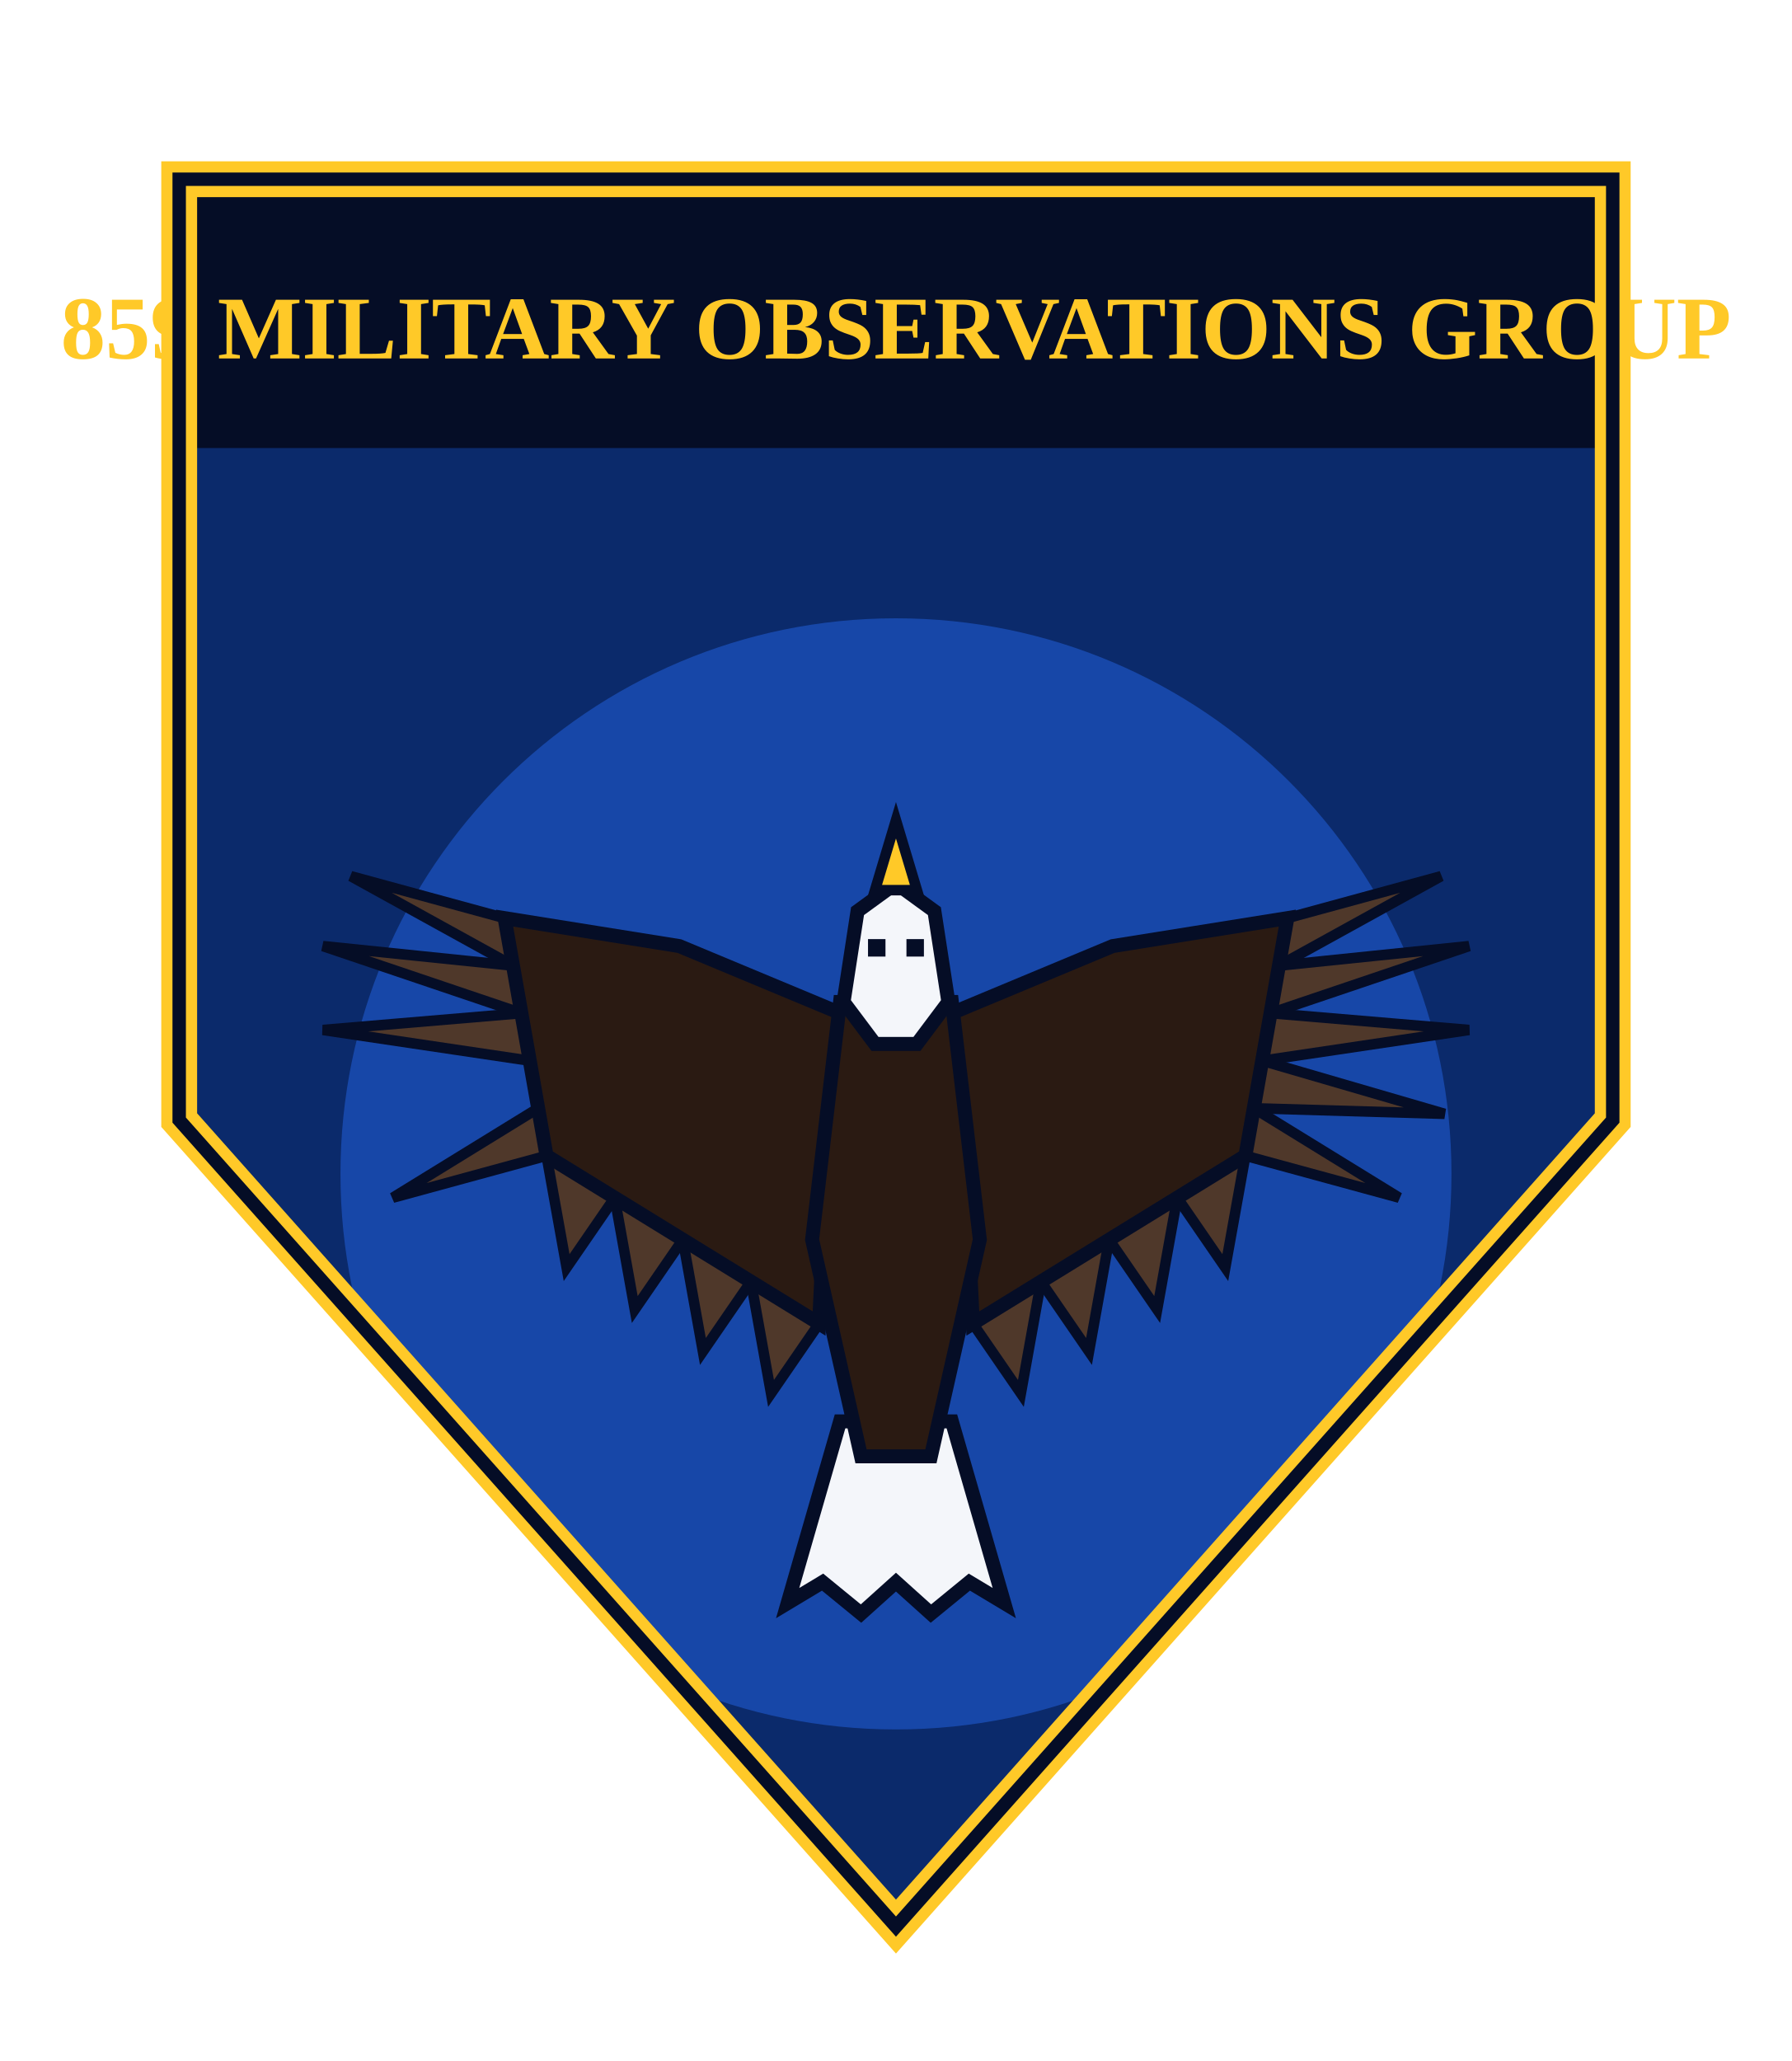
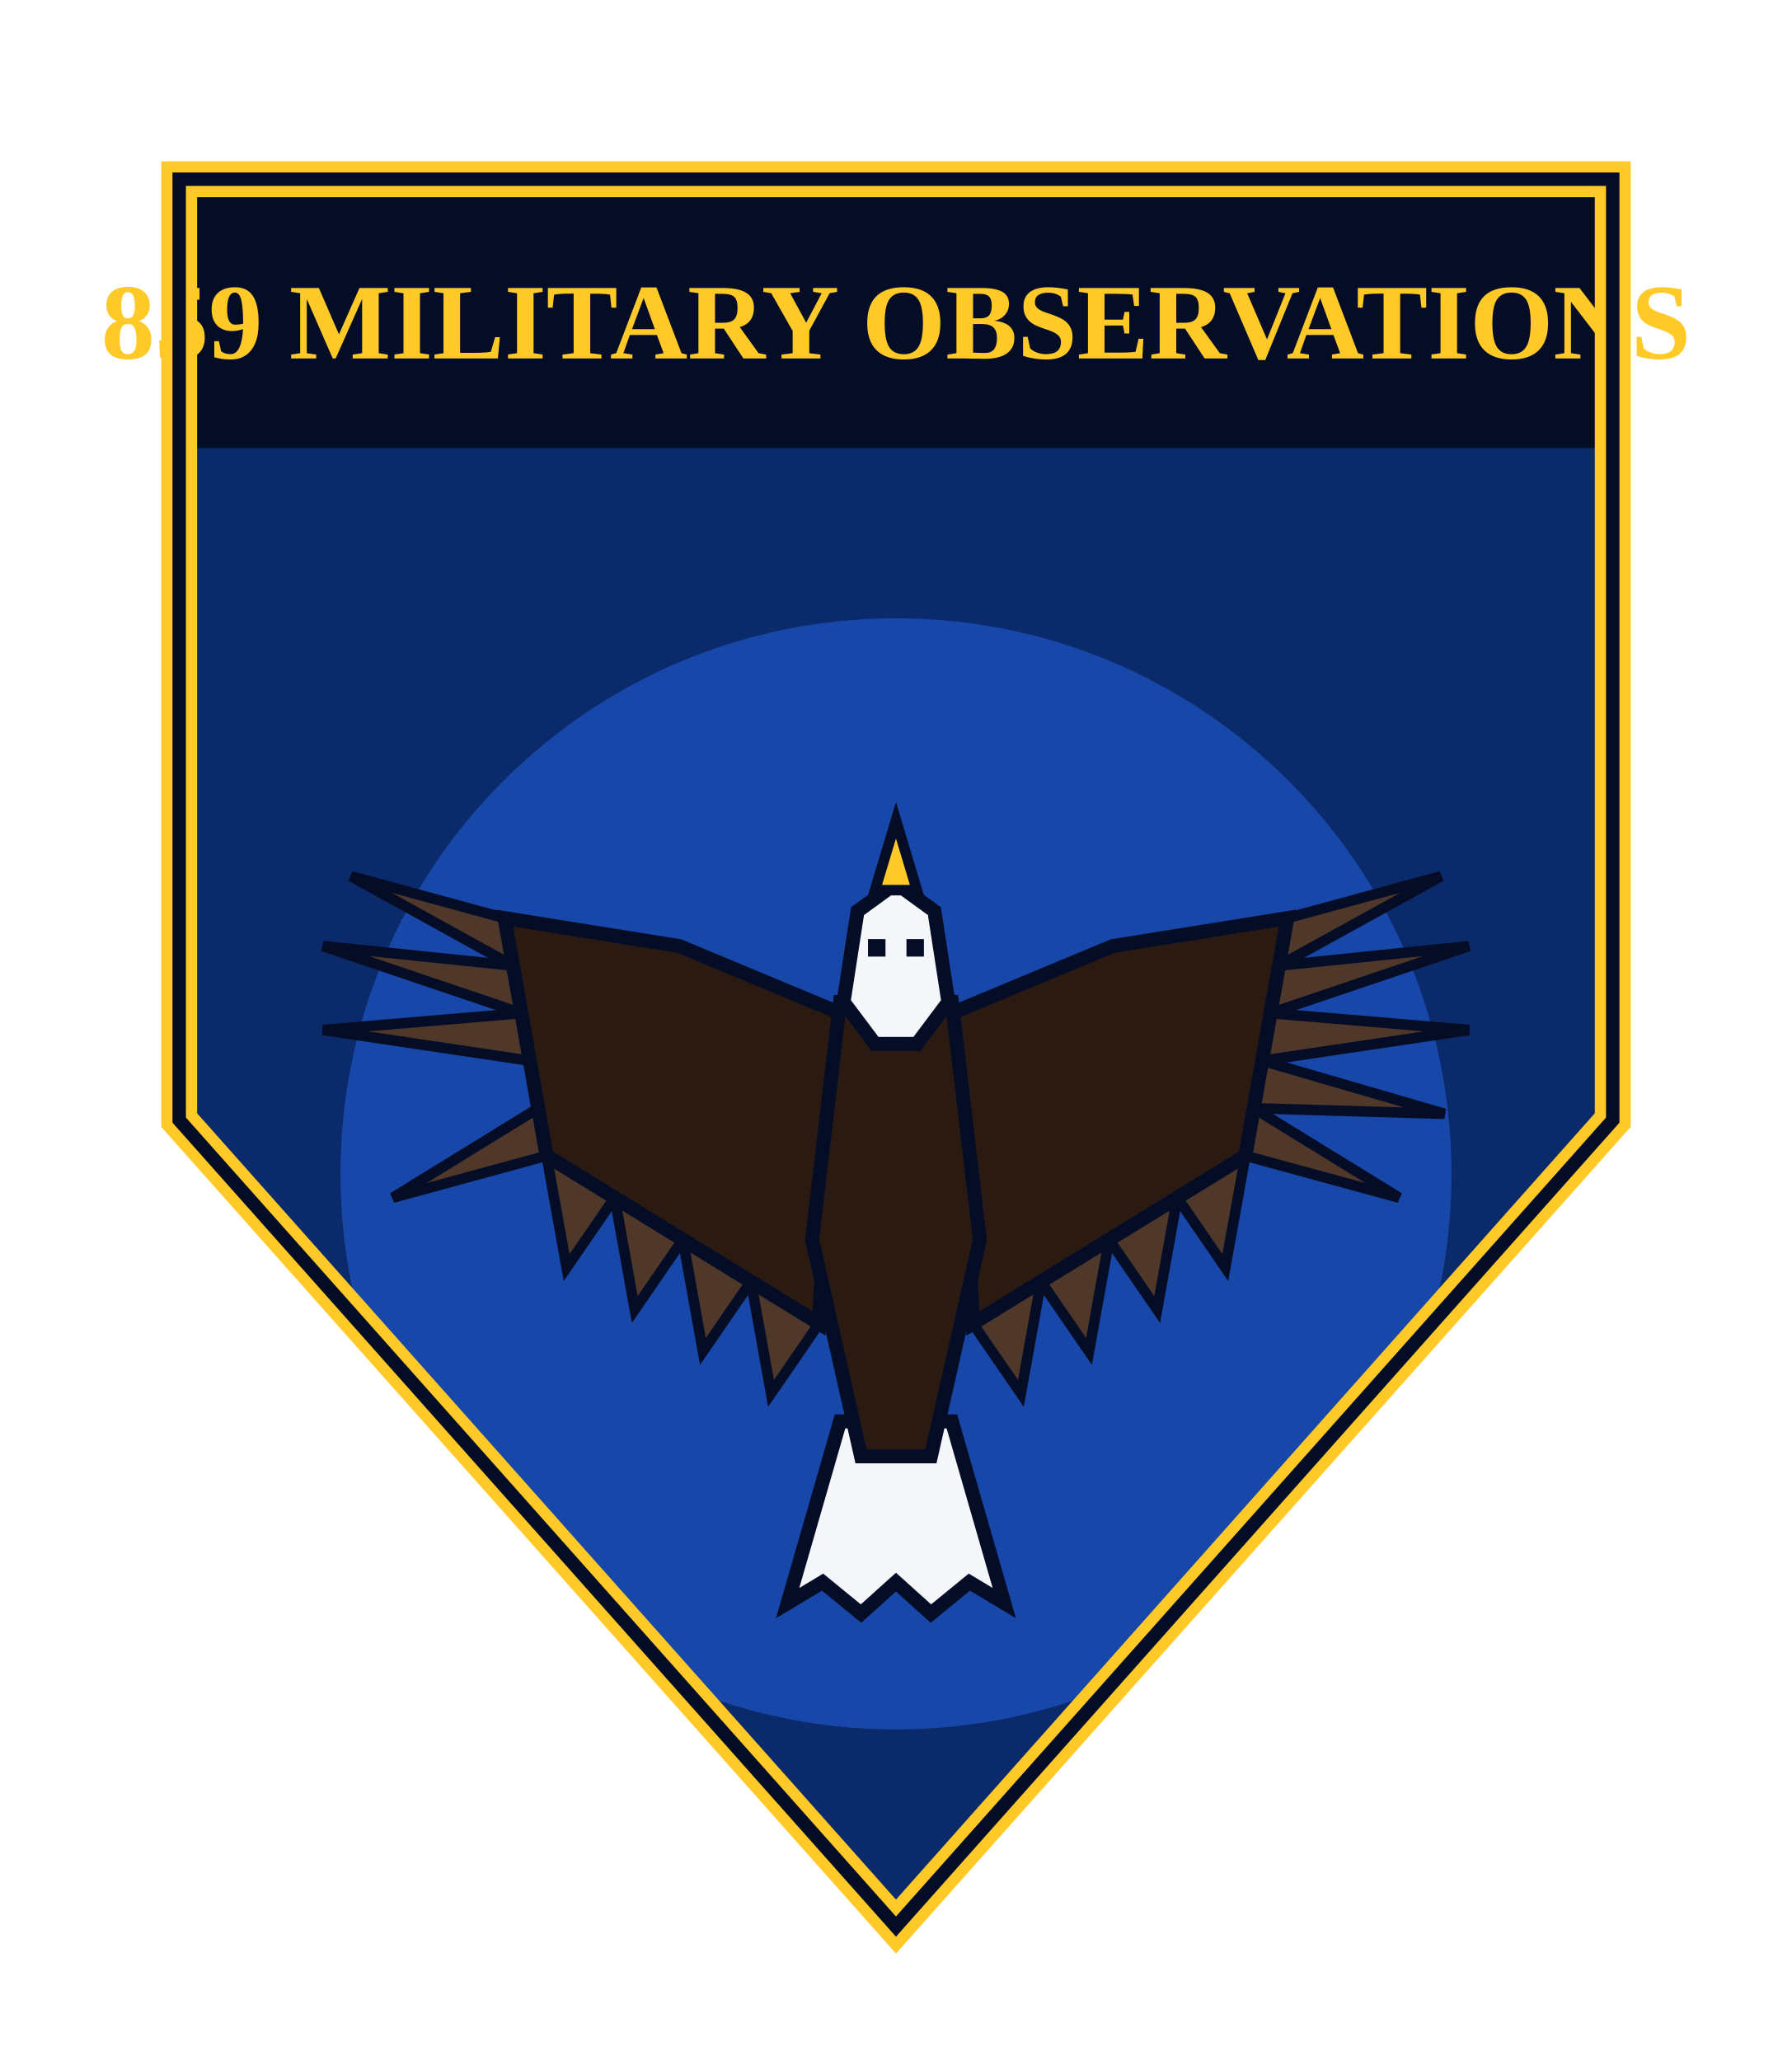
- <svg xmlns="http://www.w3.org/2000/svg" viewBox="0 0 400 460" width="400" height="460" role="img" aria-label="859 Military Observations Group emblem">
+ <svg xmlns="http://www.w3.org/2000/svg" viewBox="0 0 400 460" width="400" height="460" role="img" aria-label="859 Military Observations emblem">
  <defs>
    <clipPath id="sh">
      <path d="M 40,40 L 360,40 L 360,250 L 200,430 L 40,250 Z" />
    </clipPath>
  </defs>
  <path d="M 40,40 L 360,40 L 360,250 L 200,430 L 40,250 Z" fill="#0b2a6b" />
  <g clip-path="url(#sh)">
    <circle cx="200" cy="262" r="124" fill="#1747a8" />
    <g transform="translate(200,272) scale(.78) translate(-200,-262)">
      <path d="M 184,320 L 216,320 L 231,372 L 221,366 L 210,375 L 200,366 L 190,375 L 179,366 L 169,372 Z" fill="#F4F6FA" stroke="#050d26" stroke-width="4" stroke-linejoin="miter" />
      <g transform="translate(400,0) scale(-1,1)">
        <path d="M 312.0,176.0 L 309.6,189.6 L 356,164 Z" fill="#4f382a" stroke="#050d26" stroke-width="3" stroke-linejoin="miter" />
        <path d="M 309.6,189.6 L 307.2,203.2 L 364,184 Z" fill="#4f382a" stroke="#050d26" stroke-width="3" stroke-linejoin="miter" />
        <path d="M 307.2,203.2 L 304.8,216.8 L 364,208 Z" fill="#4f382a" stroke="#050d26" stroke-width="3" stroke-linejoin="miter" />
        <path d="M 302.4,230.4 L 300.0,244.0 L 344,256 Z" fill="#4f382a" stroke="#050d26" stroke-width="3" stroke-linejoin="miter" />
        <path d="M 300.0,244.0 L 280.5,256.0 L 294.25,276.0 Z" fill="#4f382a" stroke="#050d26" stroke-width="3" stroke-linejoin="miter" />
        <path d="M 280.5,256.0 L 261.0,268.0 L 274.75,288.0 Z" fill="#4f382a" stroke="#050d26" stroke-width="3" stroke-linejoin="miter" />
        <path d="M 261.0,268.0 L 241.5,280.0 L 255.25,300.0 Z" fill="#4f382a" stroke="#050d26" stroke-width="3" stroke-linejoin="miter" />
        <path d="M 241.5,280.0 L 222.0,292.0 L 235.75,312.0 Z" fill="#4f382a" stroke="#050d26" stroke-width="3" stroke-linejoin="miter" />
        <path d="M 214,204 L 262,184 L 312,176 L 300,244 L 222,292 L 220,250 Z" fill="#2a1a12" stroke="#050d26" stroke-width="4" stroke-linejoin="miter" />
      </g>
      <path d="M 312.0,176.0 L 309.6,189.6 L 356,164 Z" fill="#4f382a" stroke="#050d26" stroke-width="3" stroke-linejoin="miter" />
      <path d="M 309.6,189.6 L 307.2,203.2 L 364,184 Z" fill="#4f382a" stroke="#050d26" stroke-width="3" stroke-linejoin="miter" />
      <path d="M 307.2,203.2 L 304.8,216.8 L 364,208 Z" fill="#4f382a" stroke="#050d26" stroke-width="3" stroke-linejoin="miter" />
      <path d="M 304.8,216.8 L 302.4,230.4 L 357,232 Z" fill="#4f382a" stroke="#050d26" stroke-width="3" stroke-linejoin="miter" />
      <path d="M 302.4,230.4 L 300.0,244.0 L 344,256 Z" fill="#4f382a" stroke="#050d26" stroke-width="3" stroke-linejoin="miter" />
      <path d="M 300.0,244.0 L 280.5,256.0 L 294.25,276.0 Z" fill="#4f382a" stroke="#050d26" stroke-width="3" stroke-linejoin="miter" />
      <path d="M 280.5,256.0 L 261.0,268.0 L 274.75,288.0 Z" fill="#4f382a" stroke="#050d26" stroke-width="3" stroke-linejoin="miter" />
      <path d="M 261.0,268.0 L 241.5,280.0 L 255.25,300.0 Z" fill="#4f382a" stroke="#050d26" stroke-width="3" stroke-linejoin="miter" />
      <path d="M 241.5,280.0 L 222.0,292.0 L 235.75,312.0 Z" fill="#4f382a" stroke="#050d26" stroke-width="3" stroke-linejoin="miter" />
      <path d="M 214,204 L 262,184 L 312,176 L 300,244 L 222,292 L 220,250 Z" fill="#2a1a12" stroke="#050d26" stroke-width="4" stroke-linejoin="miter" />
      <path d="M 184,200 L 216,200 L 224,268 L 210,330 L 190,330 L 176,268 Z" fill="#2a1a12" stroke="#050d26" stroke-width="4" stroke-linejoin="miter" />
      <path d="M 185,200 L 189,174 L 200,166 L 211,174 L 215,200 L 206,212 L 194,212 Z" fill="#F4F6FA" stroke="#050d26" stroke-width="4" stroke-linejoin="miter" />
      <path d="M 194,168 L 206,168 L 200,148 Z" fill="#FFC928" stroke="#050d26" stroke-width="3" stroke-linejoin="miter" />
      <path d="M 192,182 L 197,182 L 197,187 L 192,187 Z" fill="#050d26" />
      <path d="M 203,182 L 208,182 L 208,187 L 203,187 Z" fill="#050d26" />
    </g>
  </g>
  <path d="M 40,40 L 360,40 L 360,100 L 40,100 Z" fill="#050d26" />
-   <text x="200" y="80" font-family="Georgia, 'Times New Roman', serif" font-weight="bold" font-size="20" style="font-variant-numeric:lining-nums" fill="#FFC928" text-anchor="middle" textLength="296" lengthAdjust="spacingAndGlyphs">859 MILITARY OBSERVATIONS GROUP</text>
+   <text x="200" y="80" font-family="Georgia, 'Times New Roman', serif" font-weight="bold" font-size="24" style="font-variant-numeric:lining-nums" fill="#FFC928" text-anchor="middle" textLength="288" lengthAdjust="spacingAndGlyphs">859 MILITARY OBSERVATIONS</text>
  <path d="M 40,40 L 360,40 L 360,250 L 200,430 L 40,250 Z" fill="none" stroke="#FFC928" stroke-width="8" stroke-linejoin="miter" />
  <path d="M 40,40 L 360,40 L 360,250 L 200,430 L 40,250 Z" fill="none" stroke="#050d26" stroke-width="3" stroke-linejoin="miter" />
</svg>
